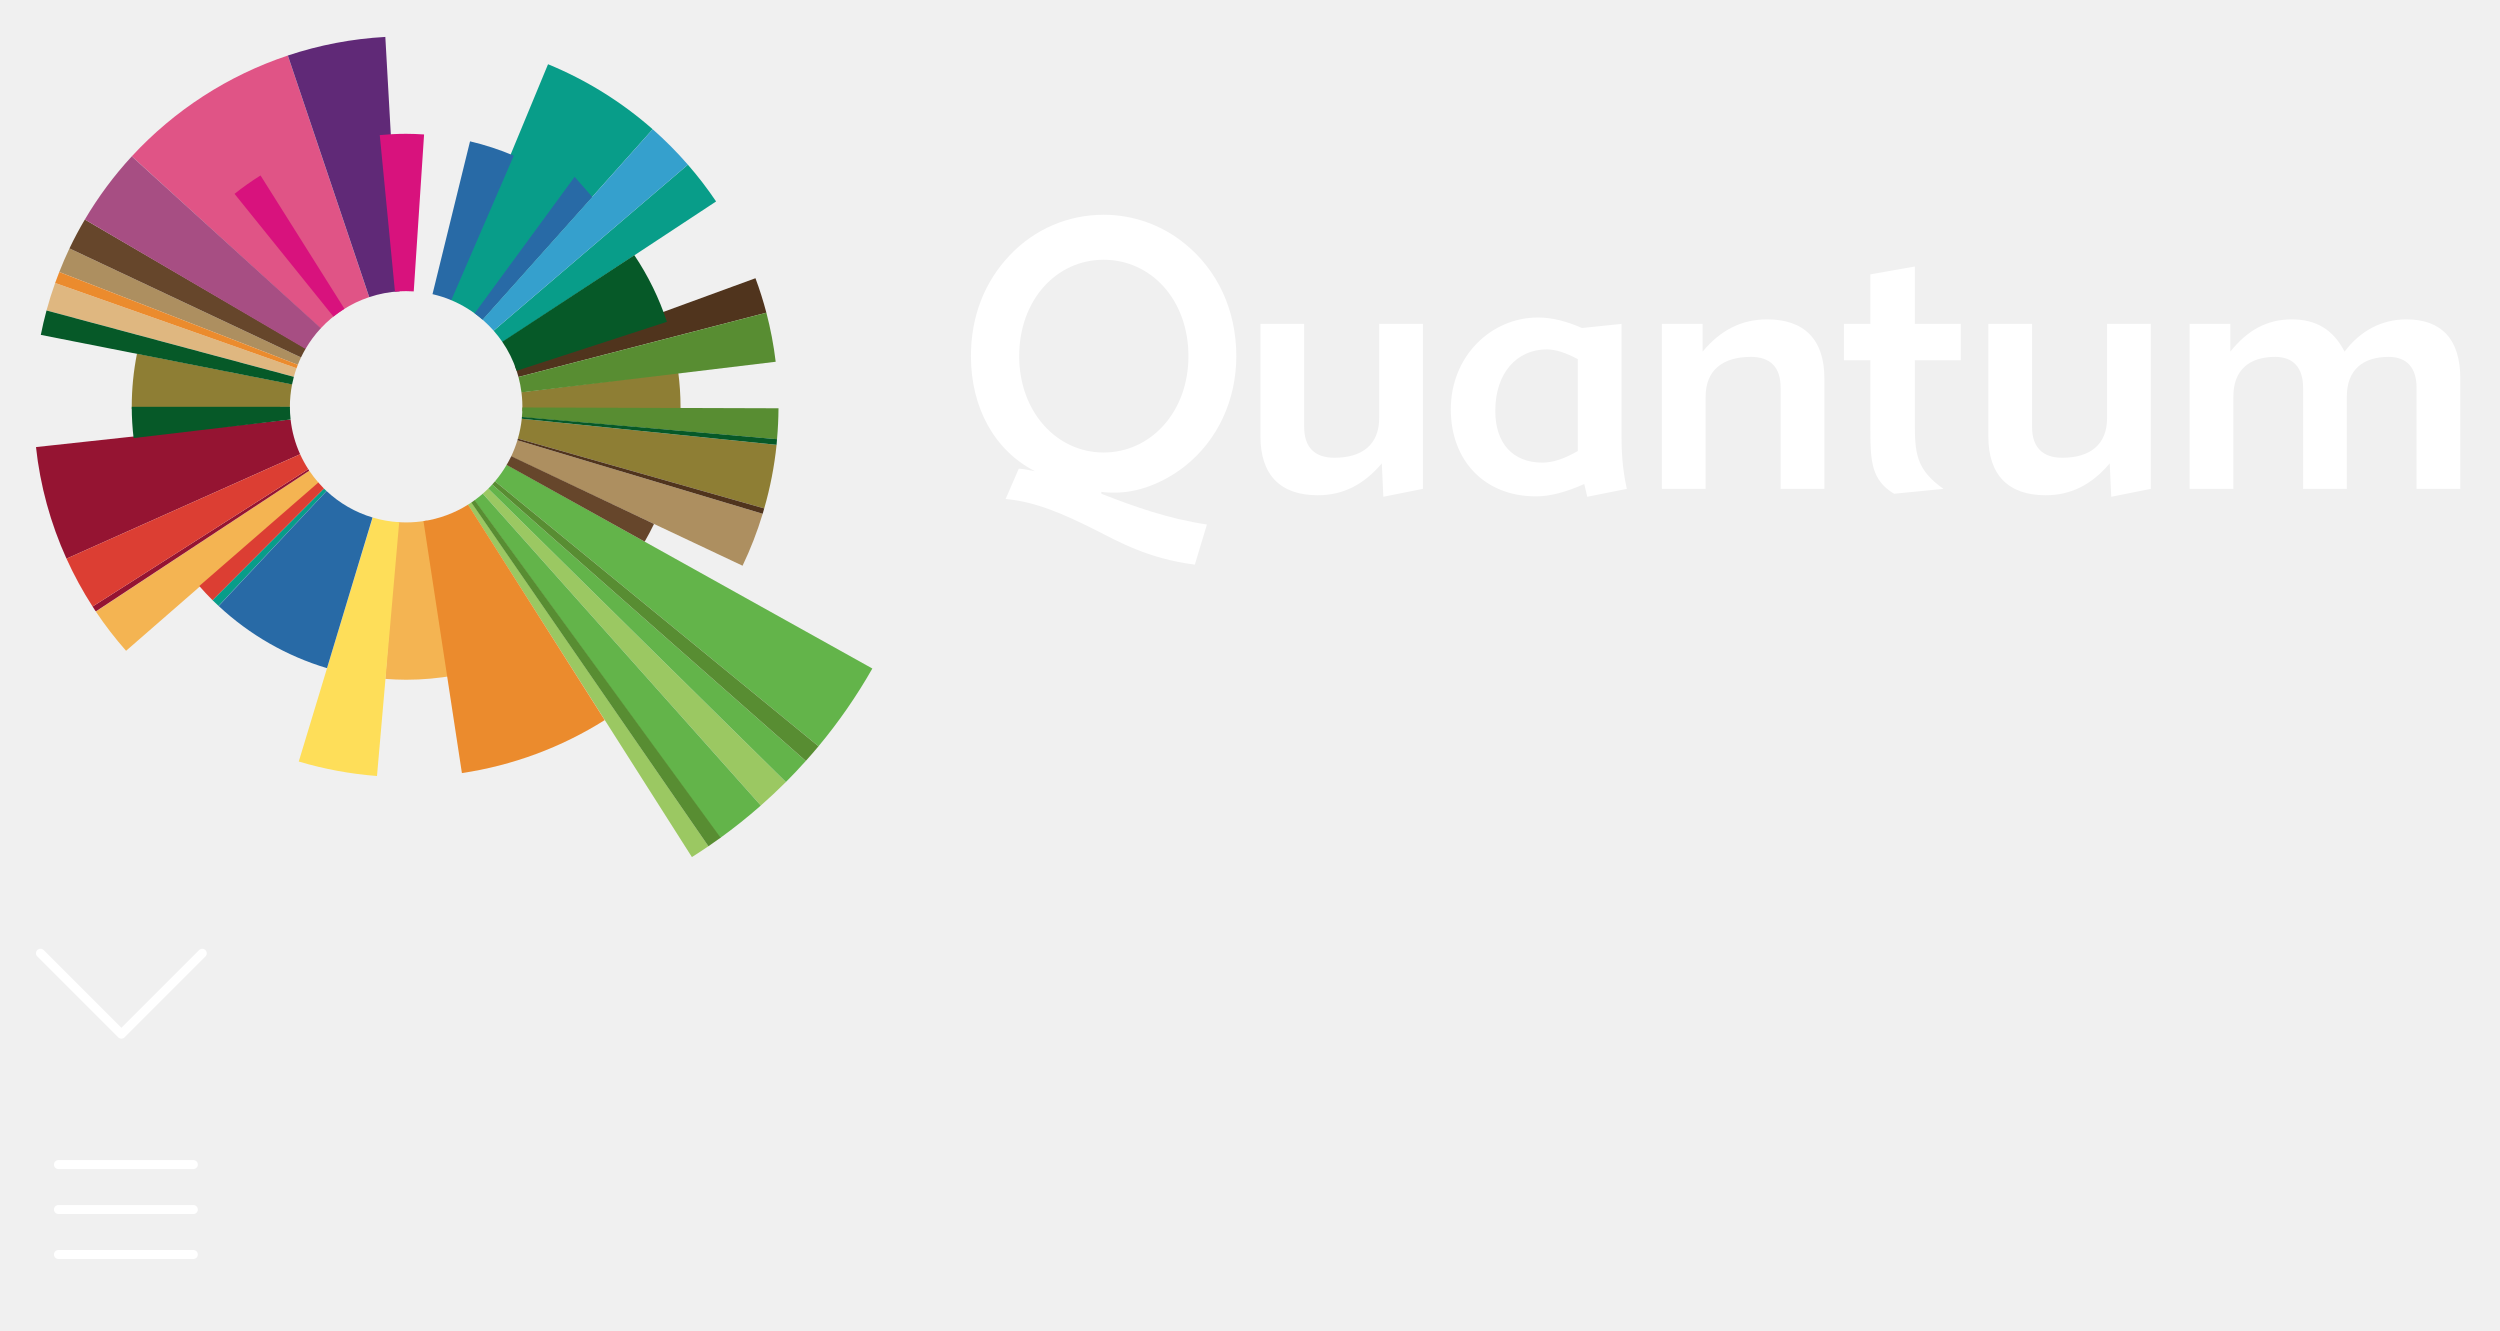
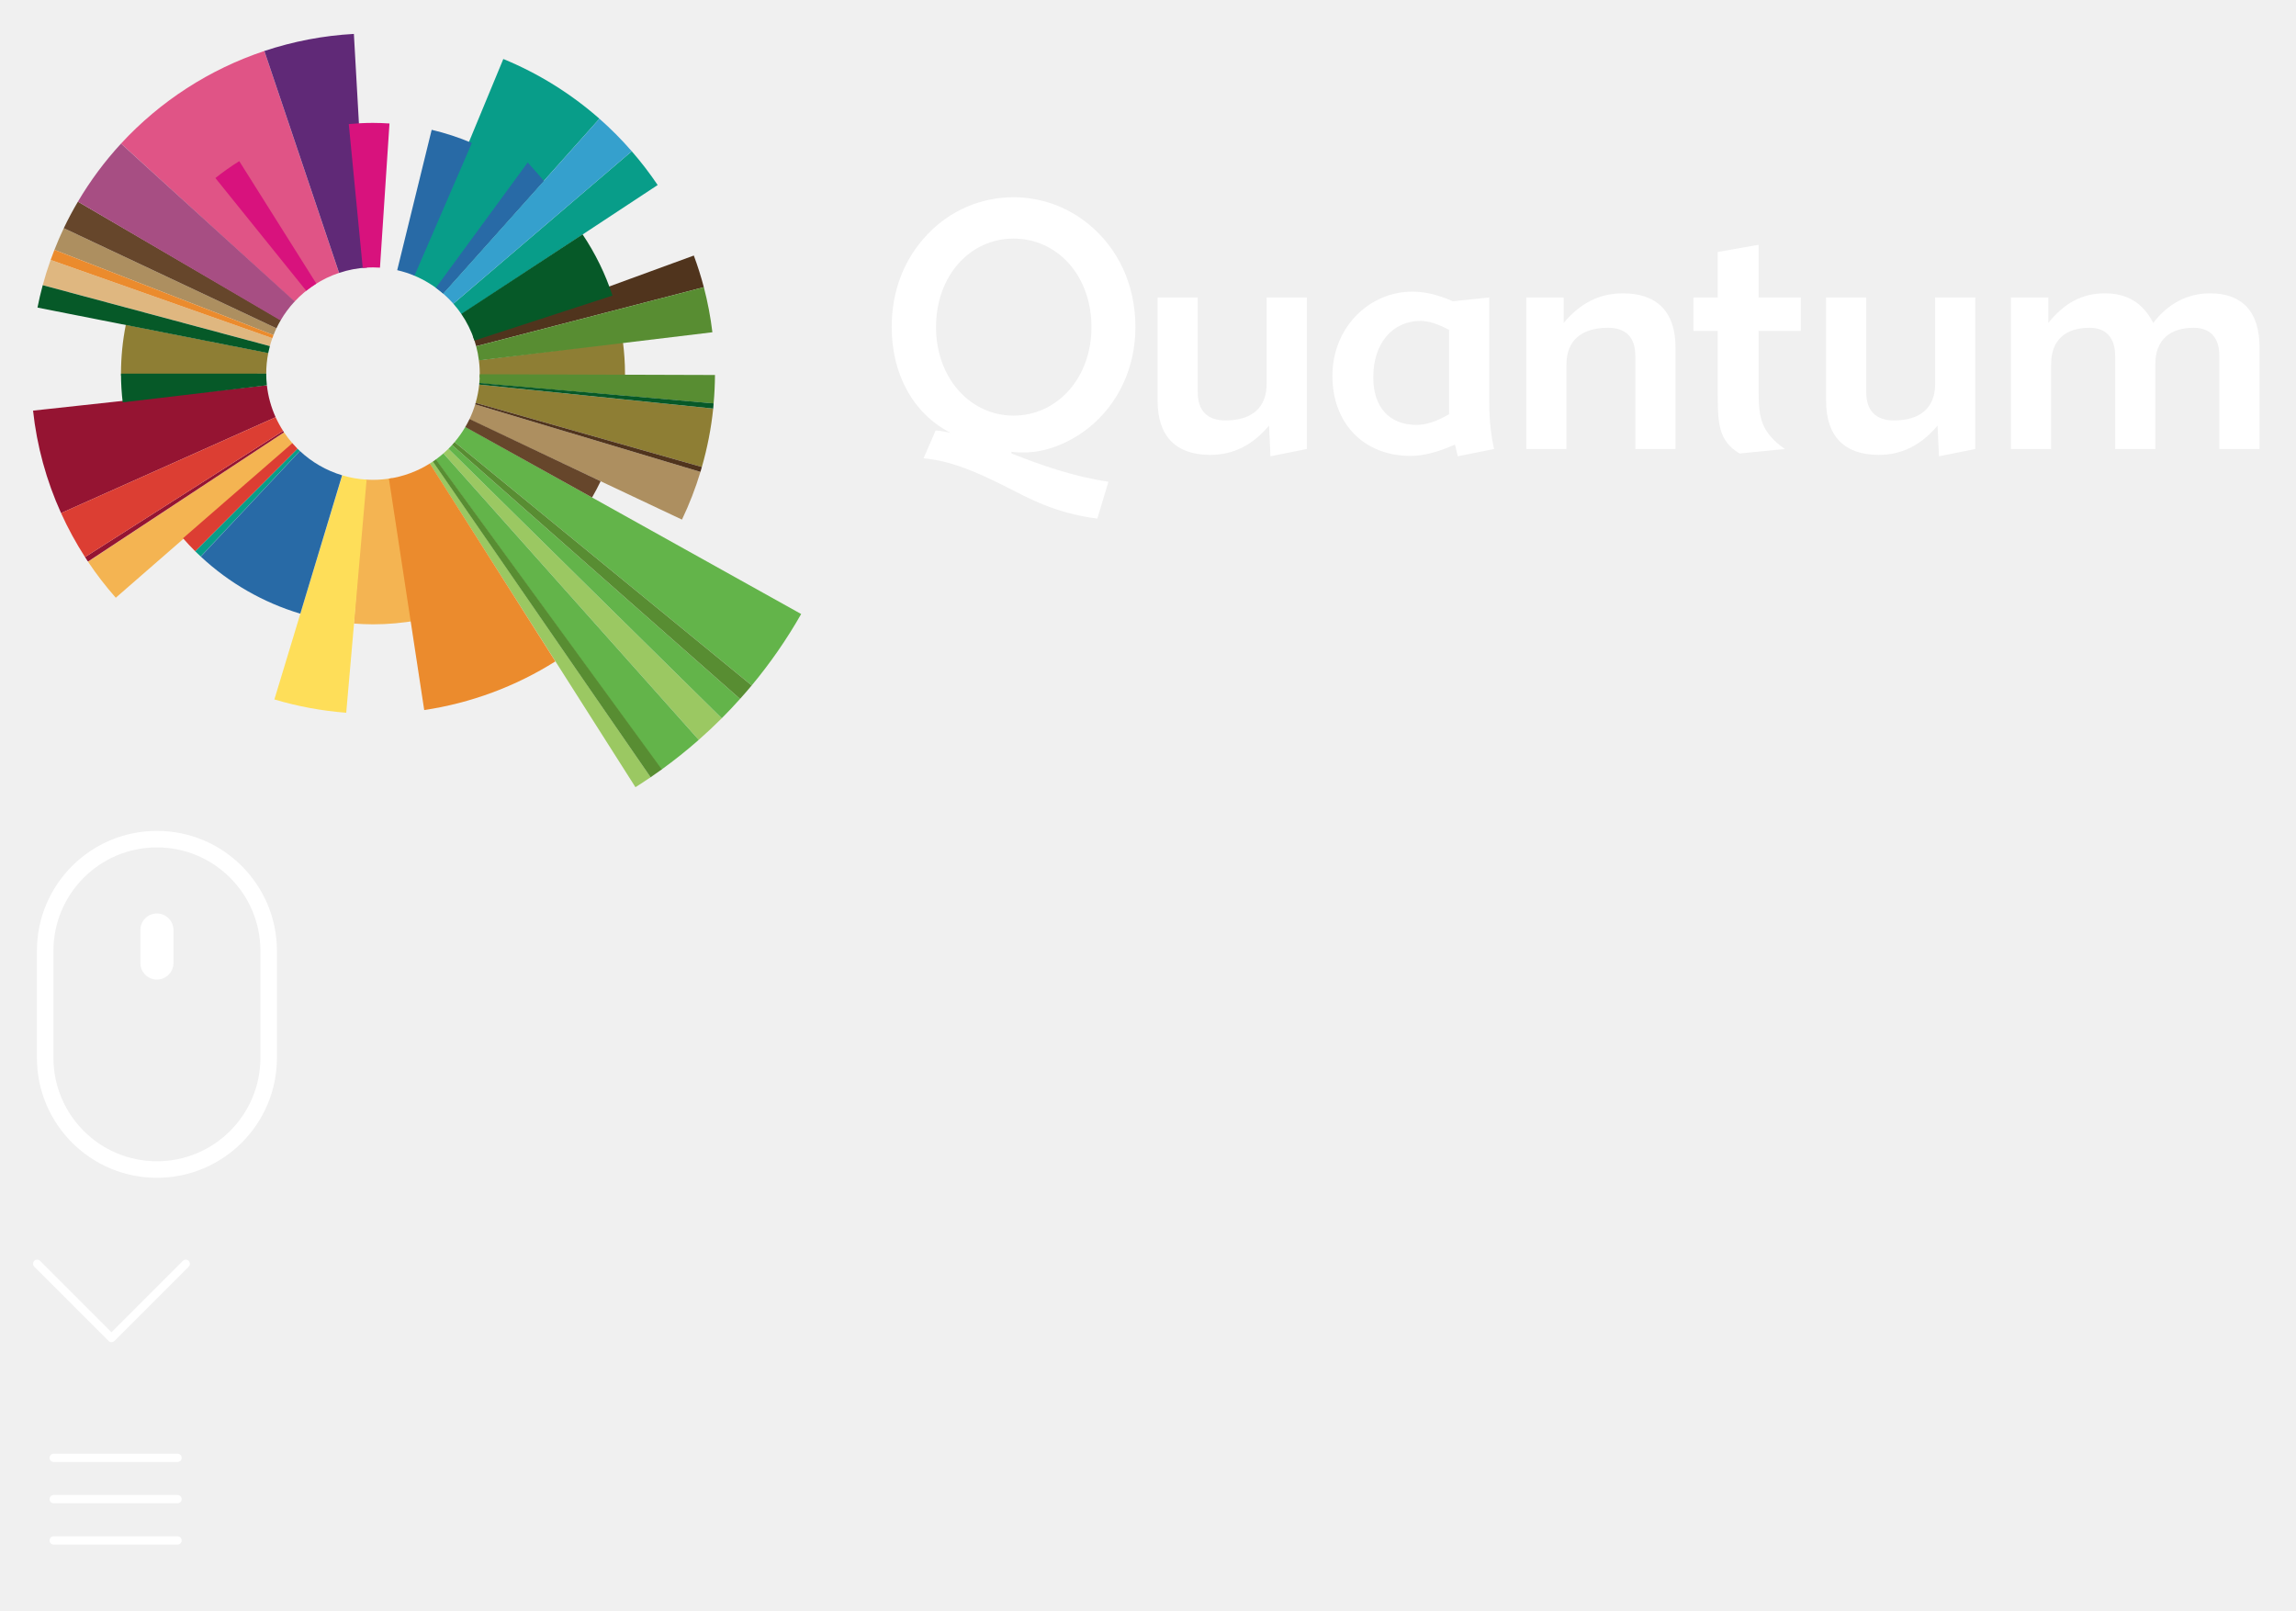
- <svg xmlns="http://www.w3.org/2000/svg" xmlns:xlink="http://www.w3.org/1999/xlink" height="148" width="278">
+ <svg xmlns="http://www.w3.org/2000/svg" xmlns:xlink="http://www.w3.org/1999/xlink" height="195" width="278">
  <svg height="92" width="270" x="4" y="4">
    <defs>
      <path id="a" d="M.007 21.412V.062H30.39v21.35H.007z" />
    </defs>
    <g fill="none" fill-rule="evenodd">
      <path d="M118.723 46.319c5.24 0 9.431-4.504 9.431-10.718 0-6.254-4.15-10.716-9.431-10.716-5.282 0-9.39 4.503-9.39 10.716 0 6.173 4.15 10.718 9.39 10.718zm-.964 8.59c-3.48-1.752-6.623-3.127-9.935-3.42l1.467-3.377c.587.042 1.216.167 1.803.292-4.485-2.294-7.126-7.047-7.126-12.803 0-4.42 1.509-8.256 4.317-11.216 2.767-2.92 6.498-4.504 10.438-4.504a14.27 14.27 0 0 1 8.97 3.17c3.689 2.96 5.785 7.422 5.785 12.55 0 4.922-2.096 9.383-5.743 12.26-2.473 1.919-5.24 2.92-7.755 2.92-.503 0-.964 0-1.509-.084v.208c3.73 1.46 7.504 2.794 11.738 3.42l-1.342 4.462c-5.198-.667-8.467-2.544-11.108-3.878zm23.264-22.893v11.467c0 2.252 1.174 3.42 3.353 3.42 3.103 0 4.989-1.46 4.989-4.421V32.016h4.862v18.347l-4.4.876-.169-3.711c-2.012 2.377-4.317 3.544-7.126 3.544-4.15 0-6.371-2.251-6.371-6.546v-12.51h4.862m30.433 3.919c-1.342-.708-2.474-1.084-3.438-1.084-3.354 0-5.742 2.627-5.742 6.84 0 3.627 1.97 5.754 5.239 5.754 1.132 0 2.431-.418 3.94-1.293V35.935zm.712 13.886c-2.054.918-3.815 1.376-5.366 1.376-5.742 0-9.473-4.002-9.473-9.674 0-5.963 4.527-10.216 9.683-10.216 1.593 0 3.186.416 4.904 1.167l4.402-.458v12.801c0 2.044.21 3.879.587 5.546l-4.402.876-.335-1.418zm8.635.542V32.016h4.527V35.1c2.012-2.418 4.36-3.586 7.168-3.586 4.15 0 6.372 2.252 6.372 6.547v12.301h-4.863V39.105c0-2.253-1.132-3.42-3.311-3.42-3.102 0-5.03 1.46-5.03 4.42v10.258h-4.863m23.181-14.303h-2.935v-4.044h2.935V26.51l4.946-.875v6.38h5.114v4.044h-5.114v6.882c0 3.46.125 5.254 3.185 7.422l-5.49.542c-2.516-1.5-2.641-3.627-2.641-7.046V36.06m17.982-4.044v11.467c0 2.252 1.173 3.42 3.353 3.42 3.103 0 4.989-1.46 4.989-4.421V32.016h4.862v18.347l-4.401.876-.168-3.711c-2.012 2.377-4.317 3.544-7.126 3.544-4.15 0-6.372-2.251-6.372-6.546v-12.51h4.863m30.139 18.347V39.105c0-2.21-1.09-3.42-3.102-3.42-2.892 0-4.653 1.46-4.653 4.42v10.258h-4.863V32.016h4.528V35.1c1.928-2.418 4.108-3.586 6.832-3.586 2.683 0 4.611 1.126 5.869 3.586 1.76-2.335 4.15-3.586 6.874-3.586 3.898 0 5.994 2.21 5.994 6.547v12.301h-4.862V39.105c0-2.21-1.09-3.42-3.102-3.42-2.892 0-4.653 1.46-4.653 4.42v10.258h-4.862" fill="#FFF" />
      <path fill="#089D89" d="M68.576 10.37a41.464 41.464 0 0 0-11.634-7.227l-10.852 26.2a12.94 12.94 0 0 1 3.568 2.202L68.576 10.37m7.053 8.031a41.5 41.5 0 0 0-3.137-4.088l-21.6 18.459c.355.404.688.828.991 1.274L75.63 18.401M32.02 50.327L19.632 62.74c.218.216.443.424.668.634l12.004-12.779c-.095-.089-.191-.176-.284-.268" />
      <path fill="#602977" d="M28.01 2.173l-.004.001L31.754 13.3 28.01 2.173" />
      <path fill="#B56C8E" d="M10.656 13.383c-.001 0-.002 0-.002.002l2.022 1.843-2.02-1.845" />
      <path fill="#9BC862" d="M72.94 91.306a59.5 59.5 0 0 0 1.841-1.207L48.43 51.87c-.131.089-.265.174-.4.258l24.91 39.178m-23.251-40.41l30.913 34.68a59.204 59.204 0 0 0 2.789-2.616L50.296 50.334c-.196.195-.4.38-.607.562" />
      <path fill="#065928" d="M10.653 41.396l.002.09 17.582-.148-.002-.09-17.582.148" />
      <path fill="#0072AD" d="M20.3 63.374a.435.435 0 0 0 .018.017l11.994-12.788-.008-.008L20.3 63.374" />
      <path fill="#693F17" d="M30.004 34.744c0 .002 0 .004-.002.005l.002-.005" />
      <path fill="#E05486" d="M37.052 29.042L28.006 2.174a41.458 41.458 0 0 0-17.35 11.209l2.02 1.845 18.976 17.298a12.937 12.937 0 0 1 5.4-3.484" />
      <path fill="#F4B452" d="M6.656 64.005a41.377 41.377 0 0 0 3.362 4.363l21.424-18.662a13.06 13.06 0 0 1-1.05-1.36L6.656 64.005m33.52-9.952l-1.333 17.439c.766.057 1.538.096 2.32.096 1.832 0 3.624-.17 5.368-.478l-3.088-17.22c-.74.132-1.502.203-2.28.203-.332 0-.66-.016-.987-.04" />
      <g transform="translate(0 42.58)">
        <mask id="b" fill="#fff">
          <use xlink:href="#a" />
        </mask>
        <path fill="#951432" d="M6.296 20.866c.117.182.232.366.352.546L30.39 5.762c-.038-.056-.073-.114-.11-.17L6.296 20.865M0 3.135a40.757 40.757 0 0 0 3.394 12.407L29.374 3.93a12.725 12.725 0 0 1-1.06-3.87L0 3.135" mask="url(#b)" />
      </g>
      <path fill="#DFB780" d="M2.13 27.469a39.78 39.78 0 0 0-.956 3.054L28.676 37.9c.088-.324.186-.641.297-.954L2.13 27.47" />
      <path fill="#AD8F60" d="M78.573 58.909a40.731 40.731 0 0 0 2.238-5.775l-27.274-8.175c-.19.622-.424 1.224-.701 1.803l25.737 12.147M3.723 23.624A40.628 40.628 0 0 0 2.59 26.25l26.527 10.317c.11-.279.225-.552.353-.82L3.723 23.624" />
      <path fill="#602977" d="M38.848.106A41.41 41.41 0 0 0 28.01 2.173l9.047 26.866a12.979 12.979 0 0 1 3.385-.645L38.848.106" />
      <path fill="#63B44A" d="M50.734 49.877a12.83 12.83 0 0 1-.438.457L83.39 82.96a59.06 59.06 0 0 0 2.214-2.344l-34.87-30.739m25.339 39.314a59.777 59.777 0 0 0 4.53-3.615l-30.914-34.68c-.3.262-.612.51-.937.745l27.321 37.55m10.944-10.205a59.34 59.34 0 0 0 5.988-8.647l-40.66-22.657a13.02 13.02 0 0 1-1.3 1.84l35.972 29.464" />
      <path fill="#8E7E34" d="M80.981 52.536a40.619 40.619 0 0 0 1.375-7.07l-28.335-2.9a12.741 12.741 0 0 1-.431 2.207l27.391 7.763m-52.5-13.803l-17.25-3.4a30.333 30.333 0 0 0-.581 5.9c0 .043.003.084.003.125l17.582-.11v-.014c0-.856.086-1.691.246-2.5m25.596 2.999l17.568.676c.015-.39.03-.781.03-1.175 0-1.294-.09-2.565-.249-3.816l-17.442 2.199a11.869 11.869 0 0 1 .093 2.116" />
      <path fill="#50341D" d="M80.81 53.134c.06-.198.114-.399.171-.598L53.59 44.773l-.053.187 27.274 8.174m.409-22.363a40.68 40.68 0 0 0-1.212-3.833l-26.74 9.78c.147.392.277.793.386 1.201l27.567-7.148" />
      <path fill="#DC3E33" d="M18.159 61.165c.475.54.962 1.069 1.473 1.575L32.02 50.327a13.143 13.143 0 0 1-.622-.672l-13.239 11.51M3.394 58.122a41.165 41.165 0 0 0 2.902 5.325L30.28 48.172a12.861 12.861 0 0 1-.906-1.661L3.394 58.12" />
      <path fill="#EB8B2D" d="M47.364 81.967a41.262 41.262 0 0 0 15.88-5.891l-15.197-23.96a12.885 12.885 0 0 1-4.957 1.835l4.274 28.016M2.59 26.25c-.16.404-.315.81-.46 1.219l26.843 9.478c.046-.128.094-.254.144-.38L2.59 26.25" />
      <path fill="#D8127D" d="M24.97 15.51a30.625 30.625 0 0 0-2.89 2.046l10.998 13.647c.39-.312.8-.601 1.224-.867L24.97 15.51m17.038 12.894l1.15-17.453a31.205 31.205 0 0 0-1.995-.072c-.99 0-1.968.052-2.933.143l1.69 17.412c.409-.038.823-.06 1.243-.06.283 0 .565.012.845.03" />
      <path fill="#66462B" d="M5.434 20.414a40.966 40.966 0 0 0-1.711 3.21L29.47 35.747c.163-.343.342-.677.533-1.003L5.434 20.414M52.85 46.732c-.157.33-.33.654-.516.97l15.352 8.529c.37-.643.72-1.3 1.041-1.971L52.85 46.732" />
      <path fill="#588D32" d="M82.404 44.845a41.3 41.3 0 0 0 .165-3.445l-28.481-.09c-.003.365-.02.727-.053 1.085l28.37 2.45m-.148-8.618a40.866 40.866 0 0 0-1.036-5.456l-27.567 7.148c.149.557.26 1.13.332 1.713l28.271-3.405m3.348 44.389a58.82 58.82 0 0 0 1.412-1.63L51.044 49.521c-.102.12-.204.24-.31.356l34.87 30.74m-9.471 8.532l-27.349-37.53c-.122.09-.246.178-.372.264l26.364 38.22c.457-.312.908-.63 1.357-.954" />
      <path fill="#FEDE59" d="M29.221 80.682a41.5 41.5 0 0 0 8.7 1.61l2.468-28.223a12.913 12.913 0 0 1-2.947-.52l-8.22 27.133" />
      <path fill="#A74E83" d="M12.676 15.228l-2.022-1.843a41.358 41.358 0 0 0-5.22 7.029L29.97 34.802a12.925 12.925 0 0 1 1.712-2.308L12.676 15.228" />
      <path fill="#065928" d="M82.356 45.465c.022-.208.03-.42.05-.628l-28.369-2.469-.016.197 28.335 2.9M1.173 30.527a40.95 40.95 0 0 0-.635 2.713l27.94 5.509c.056-.285.123-.566.196-.844-10.057-2.695-23.209-6.22-27.5-7.378m9.476 10.71c0 1.177.074 2.335.205 3.477l17.46-2.065c-.051-.463-.08-.934-.08-1.412H10.65m59.51-9.451a30.19 30.19 0 0 0-3.624-7.412l-14.683 9.63a12.78 12.78 0 0 1 1.594 3.226l16.713-5.444" />
      <path fill="#286AA6" d="M20.318 63.391A30.516 30.516 0 0 0 32.362 70.3l5.06-16.755a12.925 12.925 0 0 1-5.11-2.942L20.318 63.39m32.816-50.082a30.407 30.407 0 0 0-4.866-1.592L44.094 28.71c.721.167 1.42.389 2.09.67l6.95-16.072" />
      <path fill="#35A0CD" d="M49.658 31.545l.065.056c.414.365.804.756 1.17 1.17l21.6-18.458a41.473 41.473 0 0 0-3.913-3.94l-.004-.003-18.918 21.175" />
      <path fill="#286AA6" d="M49.658 31.545a12.92 12.92 0 0 0-.882-.702l11.122-15.18 1.96 2.231-12.2 13.65" />
    </g>
  </svg>
-   <svg height="20" width="20" x="4" y="100">
+   <svg height="43" width="30" x="4" y="100">
+     <g fill="none" fill-rule="evenodd">
+       <rect width="27.062" height="40" x="1.469" y="1.596" stroke="#FFF" stroke-width="2" rx="13.531" />
+       <rect width="4" height="8" x="13" y="10.596" fill="#FFF" rx="2" />
+     </g>
+   </svg>
+   <svg height="20" width="20" x="4" y="147">
    <path fill="#fff" d="M0 6a.5.5 0 0 1 .853-.354l8.646 8.646 8.646-8.646a.5.5 0 0 1 .707.707l-9 9a.5.5 0 0 1-.707 0l-9-9a.498.498 0 0 1-.146-.354z" />
  </svg>
-   <svg height="20" width="20" x="4" y="124">
+   <svg height="20" width="20" x="4" y="171">
    <path fill="#fff" d="M17.5 6h-15a.5.5 0 0 1 0-1h15a.5.5 0 0 1 0 1zm0 5h-15a.5.5 0 0 1 0-1h15a.5.5 0 0 1 0 1zm0 5h-15a.5.5 0 0 1 0-1h15a.5.5 0 0 1 0 1z" />
  </svg>
</svg>
